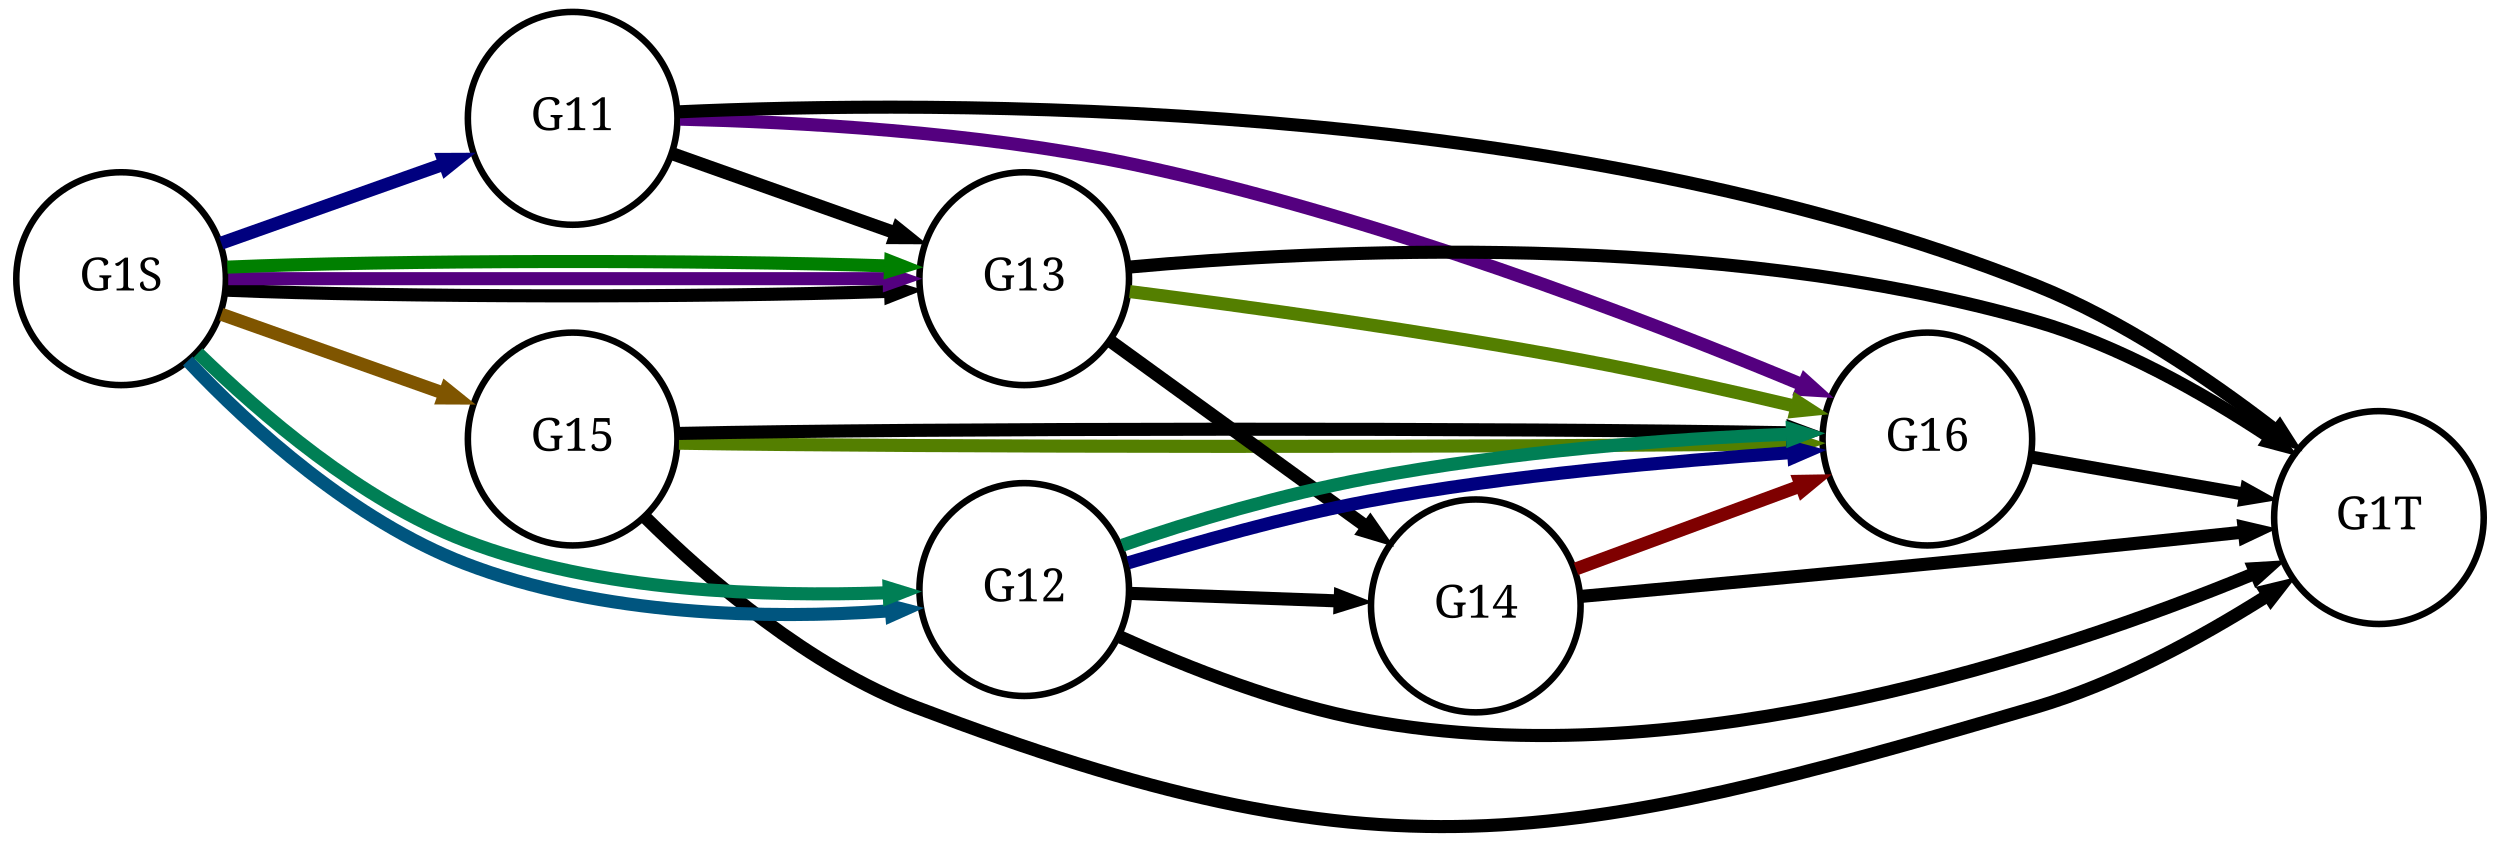
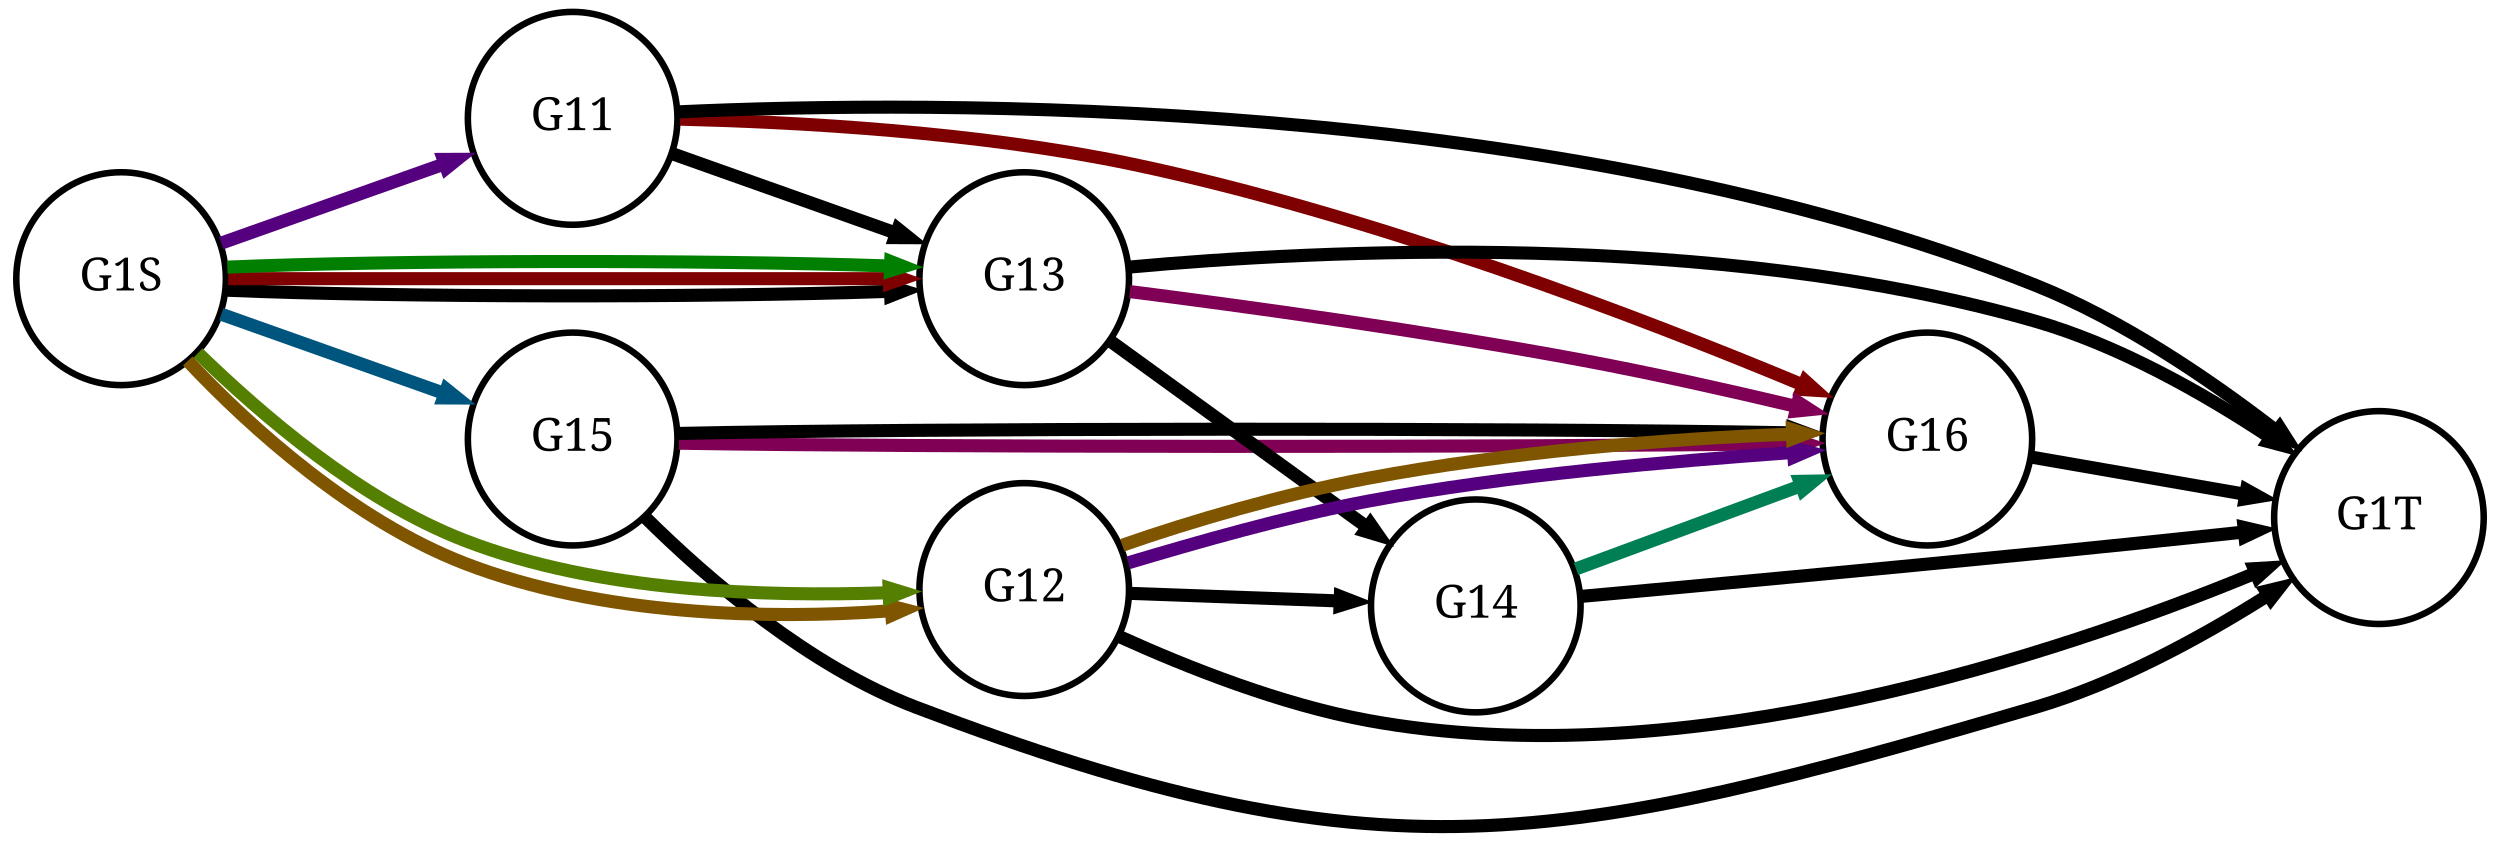
<svg xmlns="http://www.w3.org/2000/svg" width="764pt" height="257pt" viewBox="0.00 0.00 764.00 256.67">
  <g id="graph1" class="graph" transform="scale(1 1) rotate(0) translate(4 252.673)">
    <polygon fill="white" stroke="white" points="-4,5 -4,-252.673 761,-252.673 761,5 -4,5" />
    <g id="node1" class="node">
      <ellipse fill="none" stroke="black" stroke-width="2" cx="171" cy="-118.673" rx="32.026" ry="32.527" />
      <text text-anchor="middle" x="171" y="-115.073" font-family="Times Roman,serif" font-size="14.00">G15</text>
    </g>
    <g id="node3" class="node">
      <ellipse fill="none" stroke="black" stroke-width="2" cx="585" cy="-118.673" rx="32.026" ry="32.527" />
      <text text-anchor="middle" x="585" y="-115.073" font-family="Times Roman,serif" font-size="14.00">G16</text>
    </g>
    <g id="edge2" class="edge">
-       <path fill="none" stroke="#547f00" stroke-width="4" d="M203.486,-117.392C277.611,-116.154 459.216,-116.103 542.278,-117.238" />
-       <polygon fill="#547f00" stroke="#547f00" points="542.327,-120.739 552.379,-117.39 542.433,-113.74 542.327,-120.739" />
+       <path fill="none" stroke="#7f0054" stroke-width="4" d="M203.486,-117.392C277.611,-116.154 459.216,-116.103 542.278,-117.238" />
+       <polygon fill="#7f0054" stroke="#7f0054" points="542.327,-120.739 552.379,-117.39 542.433,-113.74 542.327,-120.739" />
    </g>
    <g id="edge4" class="edge">
      <path fill="none" stroke="black" stroke-width="4" d="M203.486,-120.381C277.611,-122.032 459.216,-122.101 542.278,-120.587" />
      <polygon fill="black" stroke="black" points="542.451,-124.085 552.379,-120.384 542.311,-117.086 542.451,-124.085" />
    </g>
    <g id="node6" class="node">
      <ellipse fill="none" stroke="black" stroke-width="2" cx="723" cy="-94.673" rx="32.026" ry="32.527" />
      <text text-anchor="middle" x="723" y="-91.073" font-family="Times Roman,serif" font-size="14.00">G1T</text>
    </g>
    <g id="edge6" class="edge">
      <path fill="none" stroke="black" stroke-width="4" d="M193.031,-94.882C212.697,-75.404 243.364,-49.11 276,-36.673 418.037,17.451 472.127,6.048 618,-36.673 642.784,-43.932 668.195,-57.768 687.81,-70.106" />
      <polygon fill="black" stroke="black" points="686.091,-73.162 696.392,-75.64 689.885,-67.279 686.091,-73.162" />
    </g>
    <g id="edge8" class="edge">
      <path fill="none" stroke="black" stroke-width="4" d="M617.007,-113.107C635.943,-109.814 660.156,-105.603 680.658,-102.037" />
      <polygon fill="black" stroke="black" points="681.436,-105.454 690.689,-100.293 680.237,-98.558 681.436,-105.454" />
    </g>
    <g id="node8" class="node">
      <ellipse fill="none" stroke="black" stroke-width="2" cx="171" cy="-216.673" rx="32.026" ry="32.527" />
      <text text-anchor="middle" x="171" y="-213.073" font-family="Times Roman,serif" font-size="14.00">G11</text>
    </g>
    <g id="edge10" class="edge">
-       <path fill="none" stroke="#54007f" stroke-width="4" d="M203.814,-216.421C238.499,-215.59 294.632,-212.634 342,-202.673 415.968,-187.12 498.402,-155.39 545.739,-135.689" />
-       <polygon fill="#54007f" stroke="#54007f" points="547.143,-138.895 555.009,-131.797 544.433,-132.441 547.143,-138.895" />
+       <path fill="none" stroke="#7f0000" stroke-width="4" d="M203.814,-216.421C238.499,-215.59 294.632,-212.634 342,-202.673 415.968,-187.12 498.402,-155.39 545.739,-135.689" />
+       <polygon fill="#7f0000" stroke="#7f0000" points="547.143,-138.895 555.009,-131.797 544.433,-132.441 547.143,-138.895" />
    </g>
    <g id="edge14" class="edge">
      <path fill="none" stroke="black" stroke-width="4" d="M203.559,-218.671C279.308,-222.122 472.013,-223.958 618,-165.673 644.287,-155.178 670.666,-137.306 690.408,-122.119" />
      <polygon fill="black" stroke="black" points="692.743,-124.735 698.443,-115.804 688.418,-119.231 692.743,-124.735" />
    </g>
    <g id="node11" class="node">
      <ellipse fill="none" stroke="black" stroke-width="2" cx="309" cy="-167.673" rx="32.026" ry="32.527" />
      <text text-anchor="middle" x="309" y="-164.073" font-family="Times Roman,serif" font-size="14.00">G13</text>
    </g>
    <g id="edge12" class="edge">
      <path fill="none" stroke="black" stroke-width="4" d="M201.627,-205.799C221.321,-198.806 247.13,-189.642 268.509,-182.051" />
      <polygon fill="black" stroke="black" points="269.729,-185.331 277.982,-178.687 267.387,-178.735 269.729,-185.331" />
    </g>
    <g id="edge38" class="edge">
-       <path fill="none" stroke="#547f00" stroke-width="4" d="M341.273,-163.733C375.748,-159.343 431.929,-151.666 480,-142.673 501.033,-138.738 524.243,-133.526 543.481,-128.964" />
-       <polygon fill="#547f00" stroke="#547f00" points="544.524,-132.313 553.433,-126.579 542.892,-125.506 544.524,-132.313" />
+       <path fill="none" stroke="#7f0054" stroke-width="4" d="M341.273,-163.733C375.748,-159.343 431.929,-151.666 480,-142.673 501.033,-138.738 524.243,-133.526 543.481,-128.964" />
+       <polygon fill="#7f0054" stroke="#7f0054" points="544.524,-132.313 553.433,-126.579 542.892,-125.506 544.524,-132.313" />
    </g>
    <g id="edge42" class="edge">
      <path fill="none" stroke="black" stroke-width="4" d="M341.38,-171.243C398.536,-176.469 520.489,-182.776 618,-154.673 643.306,-147.38 669.022,-132.829 688.671,-119.883" />
      <polygon fill="black" stroke="black" points="690.65,-122.77 696.974,-114.27 686.729,-116.971 690.65,-122.77" />
    </g>
    <g id="node25" class="node">
      <ellipse fill="none" stroke="black" stroke-width="2" cx="447" cy="-67.673" rx="32.026" ry="32.527" />
      <text text-anchor="middle" x="447" y="-64.073" font-family="Times Roman,serif" font-size="14.00">G14</text>
    </g>
    <g id="edge40" class="edge">
      <path fill="none" stroke="black" stroke-width="4" d="M335.282,-148.629C357.247,-132.712 388.735,-109.894 412.687,-92.538" />
      <polygon fill="black" stroke="black" points="414.772,-95.349 420.816,-86.647 410.665,-89.681 414.772,-95.349" />
    </g>
    <g id="node13" class="node">
      <ellipse fill="none" stroke="black" stroke-width="2" cx="33" cy="-167.673" rx="32.026" ry="32.527" />
      <text text-anchor="middle" x="33" y="-164.073" font-family="Times Roman,serif" font-size="14.00">G1S</text>
    </g>
    <g id="edge16" class="edge">
-       <path fill="none" stroke="#7f5500" stroke-width="4" d="M63.627,-156.799C83.321,-149.806 109.13,-140.642 130.509,-133.051" />
-       <polygon fill="#7f5500" stroke="#7f5500" points="131.729,-136.331 139.982,-129.687 129.387,-129.735 131.729,-136.331" />
+       <path fill="none" stroke="#00557f" stroke-width="4" d="M63.627,-156.799C83.321,-149.806 109.13,-140.642 130.509,-133.051" />
+       <polygon fill="#00557f" stroke="#00557f" points="131.729,-136.331 139.982,-129.687 129.387,-129.735 131.729,-136.331" />
    </g>
-     <g id="edge18" class="edge">
-       <path fill="none" stroke="#00007f" stroke-width="4" d="M63.627,-178.548C83.321,-185.541 109.13,-194.705 130.509,-202.296" />
-       <polygon fill="#00007f" stroke="#00007f" points="129.387,-205.612 139.982,-205.66 131.729,-199.015 129.387,-205.612" />
+     <g id="edge28" class="edge">
+       <path fill="none" stroke="#54007f" stroke-width="4" d="M63.627,-178.548C83.321,-185.541 109.13,-194.705 130.509,-202.296" />
+       <polygon fill="#54007f" stroke="#54007f" points="129.387,-205.612 139.982,-205.66 131.729,-199.015 129.387,-205.612" />
    </g>
-     <g id="edge24" class="edge">
+     <g id="edge22" class="edge">
      <path fill="none" stroke="black" stroke-width="4" d="M65.472,-164.143C115.405,-161.987 211.061,-161.858 266.464,-163.756" />
      <polygon fill="black" stroke="black" points="266.524,-167.261 276.651,-164.148 266.793,-160.266 266.524,-167.261" />
    </g>
+     <g id="edge24" class="edge">
+       <path fill="none" stroke="#7f0000" stroke-width="4" d="M65.745,-167.673C115.647,-167.673 210.759,-167.673 266.114,-167.673" />
+       <polygon fill="#7f0000" stroke="#7f0000" points="266.298,-171.173 276.298,-167.673 266.298,-164.173 266.298,-171.173" />
+     </g>
    <g id="edge26" class="edge">
-       <path fill="none" stroke="#54007f" stroke-width="4" d="M65.745,-167.673C115.647,-167.673 210.759,-167.673 266.114,-167.673" />
-       <polygon fill="#54007f" stroke="#54007f" points="266.298,-171.173 276.298,-167.673 266.298,-164.173 266.298,-171.173" />
-     </g>
-     <g id="edge28" class="edge">
      <path fill="none" stroke="#007f00" stroke-width="4" d="M65.472,-171.204C115.405,-173.359 211.061,-173.488 266.464,-171.591" />
      <polygon fill="#007f00" stroke="#007f00" points="266.793,-175.081 276.651,-171.199 266.524,-168.086 266.793,-175.081" />
    </g>
-     <g id="node17" class="node">
+     <g id="node16" class="node">
      <ellipse fill="none" stroke="black" stroke-width="2" cx="309" cy="-72.673" rx="32.026" ry="32.527" />
      <text text-anchor="middle" x="309" y="-69.073" font-family="Times Roman,serif" font-size="14.00">G12</text>
    </g>
-     <g id="edge22" class="edge">
-       <path fill="none" stroke="#00557f" stroke-width="4" d="M53.379,-142.533C72.883,-121.778 104.258,-93.741 138,-80.673 179.661,-64.539 231.289,-63.549 266.854,-66.093" />
-       <polygon fill="#00557f" stroke="#00557f" points="266.633,-69.587 276.891,-66.939 267.22,-62.611 266.633,-69.587" />
+     <g id="edge18" class="edge">
+       <path fill="none" stroke="#7f5500" stroke-width="4" d="M53.379,-142.533C72.883,-121.778 104.258,-93.741 138,-80.673 179.661,-64.539 231.289,-63.549 266.854,-66.093" />
+       <polygon fill="#7f5500" stroke="#7f5500" points="266.633,-69.587 276.891,-66.939 267.22,-62.611 266.633,-69.587" />
    </g>
    <g id="edge20" class="edge">
-       <path fill="none" stroke="#007f55" stroke-width="4" d="M56.492,-144.939C76.128,-125.924 105.999,-100.067 138,-87.673 179.408,-71.637 230.663,-70.562 266.205,-71.66" />
-       <polygon fill="#007f55" stroke="#007f55" points="266.122,-75.159 276.247,-72.036 266.385,-68.164 266.122,-75.159" />
+       <path fill="none" stroke="#547f00" stroke-width="4" d="M56.492,-144.939C76.128,-125.924 105.999,-100.067 138,-87.673 179.408,-71.637 230.663,-70.562 266.205,-71.66" />
+       <polygon fill="#547f00" stroke="#547f00" points="266.122,-75.159 276.247,-72.036 266.385,-68.164 266.122,-75.159" />
    </g>
    <g id="edge30" class="edge">
-       <path fill="none" stroke="#00007f" stroke-width="4" d="M340.8,-80.852C361.434,-86.981 389.033,-94.98 414,-99.673 457.287,-107.81 507.555,-111.884 542.334,-114.451" />
-       <polygon fill="#00007f" stroke="#00007f" points="542.377,-117.963 552.606,-115.202 542.888,-110.982 542.377,-117.963" />
+       <path fill="none" stroke="#54007f" stroke-width="4" d="M340.8,-80.852C361.434,-86.981 389.033,-94.98 414,-99.673 457.287,-107.81 507.555,-111.884 542.334,-114.451" />
+       <polygon fill="#54007f" stroke="#54007f" points="542.377,-117.963 552.606,-115.202 542.888,-110.982 542.377,-117.963" />
    </g>
    <g id="edge32" class="edge">
-       <path fill="none" stroke="#007f55" stroke-width="4" d="M338.971,-86.212C359.784,-93.5 388.287,-101.84 414,-106.673 457.155,-114.785 507.247,-118.859 542.014,-120.095" />
-       <polygon fill="#007f55" stroke="#007f55" points="542.191,-123.601 552.287,-120.388 542.391,-116.604 542.191,-123.601" />
+       <path fill="none" stroke="#7f5500" stroke-width="4" d="M338.971,-86.212C359.784,-93.5 388.287,-101.84 414,-106.673 457.155,-114.785 507.247,-118.859 542.014,-120.095" />
+       <polygon fill="#7f5500" stroke="#7f5500" points="542.191,-123.601 552.287,-120.388 542.391,-116.604 542.191,-123.601" />
    </g>
    <g id="edge36" class="edge">
      <path fill="none" stroke="black" stroke-width="4" d="M338.485,-58.118C359.081,-48.788 387.525,-37.545 414,-32.673 511.36,-14.757 625.445,-53.134 683.984,-77.183" />
      <polygon fill="black" stroke="black" points="682.656,-80.421 693.232,-81.054 685.359,-73.964 682.656,-80.421" />
    </g>
    <g id="edge34" class="edge">
      <path fill="none" stroke="black" stroke-width="4" d="M341.704,-71.489C360.301,-70.815 383.816,-69.963 403.904,-69.235" />
      <polygon fill="black" stroke="black" points="404.186,-72.727 414.052,-68.867 403.932,-65.732 404.186,-72.727" />
    </g>
    <g id="edge44" class="edge">
-       <path fill="none" stroke="#7f0000" stroke-width="4" d="M477.627,-78.992C497.458,-86.321 523.491,-95.942 544.957,-103.875" />
-       <polygon fill="#7f0000" stroke="#7f0000" points="543.866,-107.203 554.459,-107.386 546.292,-100.637 543.866,-107.203" />
+       <path fill="none" stroke="#007f55" stroke-width="4" d="M477.627,-78.992C497.458,-86.321 523.491,-95.942 544.957,-103.875" />
+       <polygon fill="#007f55" stroke="#007f55" points="543.866,-107.203 554.459,-107.386 546.292,-100.637 543.866,-107.203" />
    </g>
    <g id="edge46" class="edge">
      <path fill="none" stroke="black" stroke-width="4" d="M479.474,-70.604C513.879,-73.734 569.784,-78.892 618,-83.673 638.468,-85.703 661.168,-88.067 680.21,-90.082" />
      <polygon fill="black" stroke="black" points="680.061,-93.586 690.375,-91.161 680.8,-86.625 680.061,-93.586" />
    </g>
  </g>
</svg>
